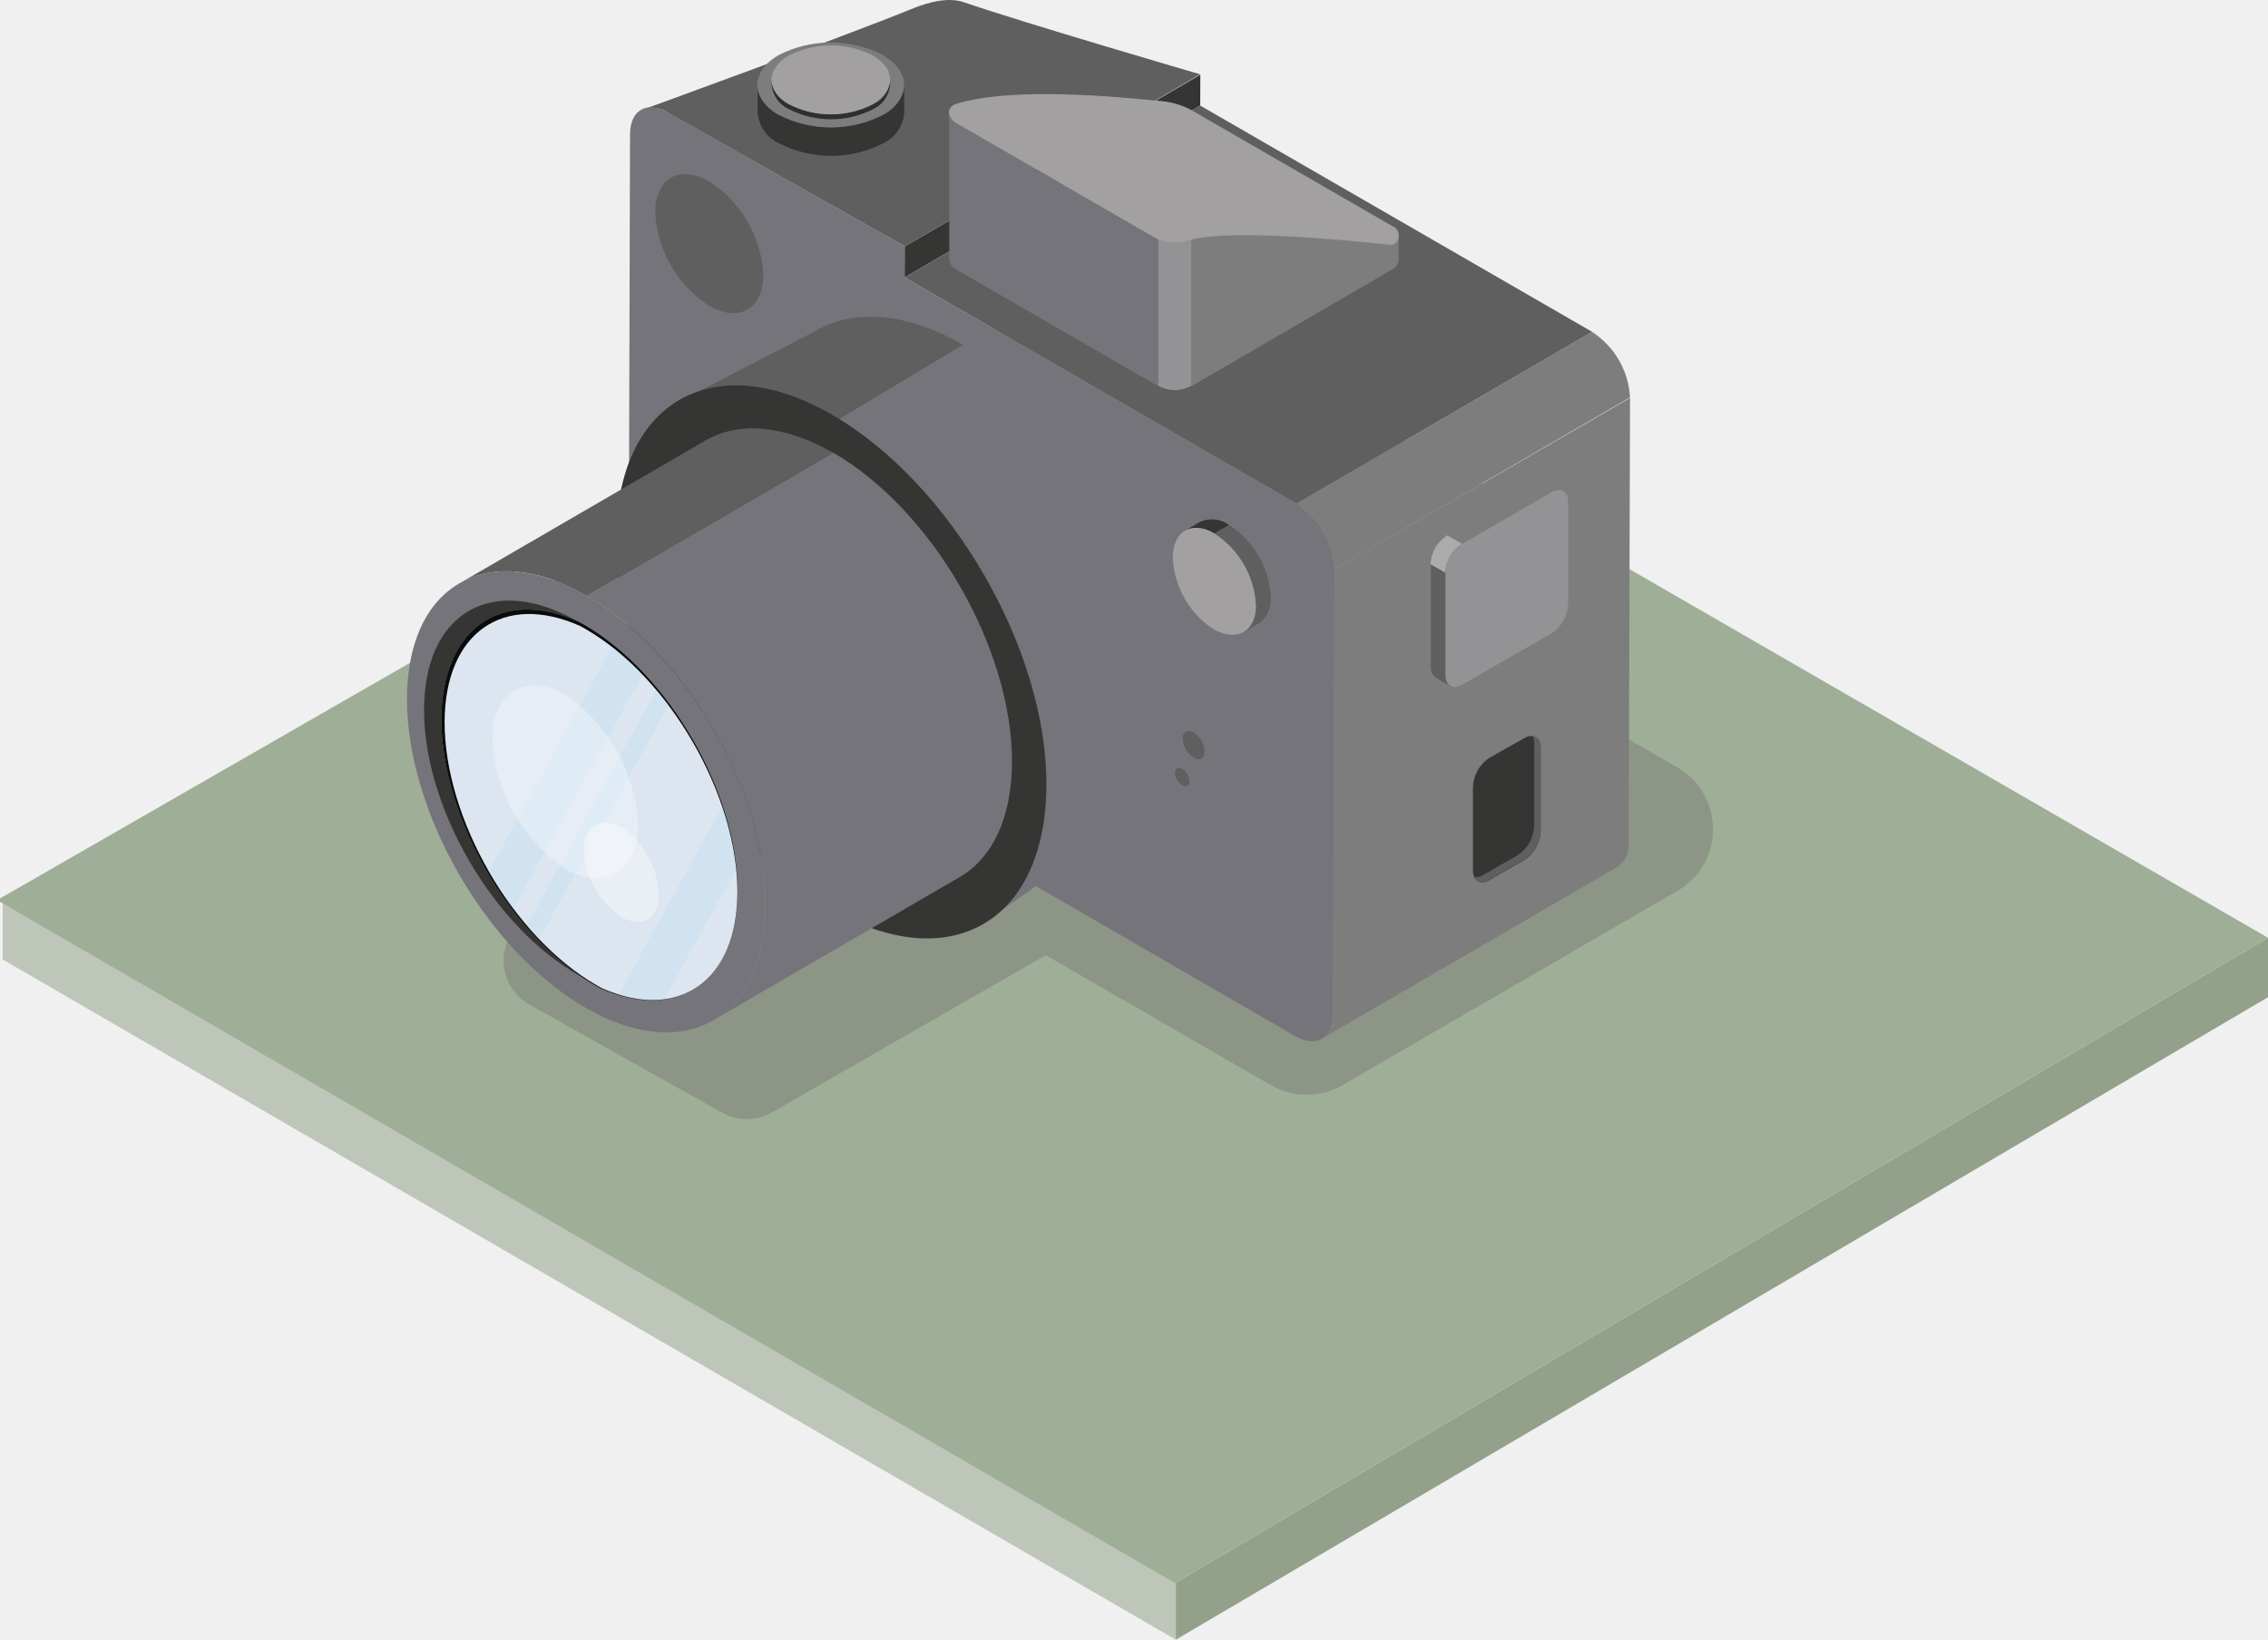
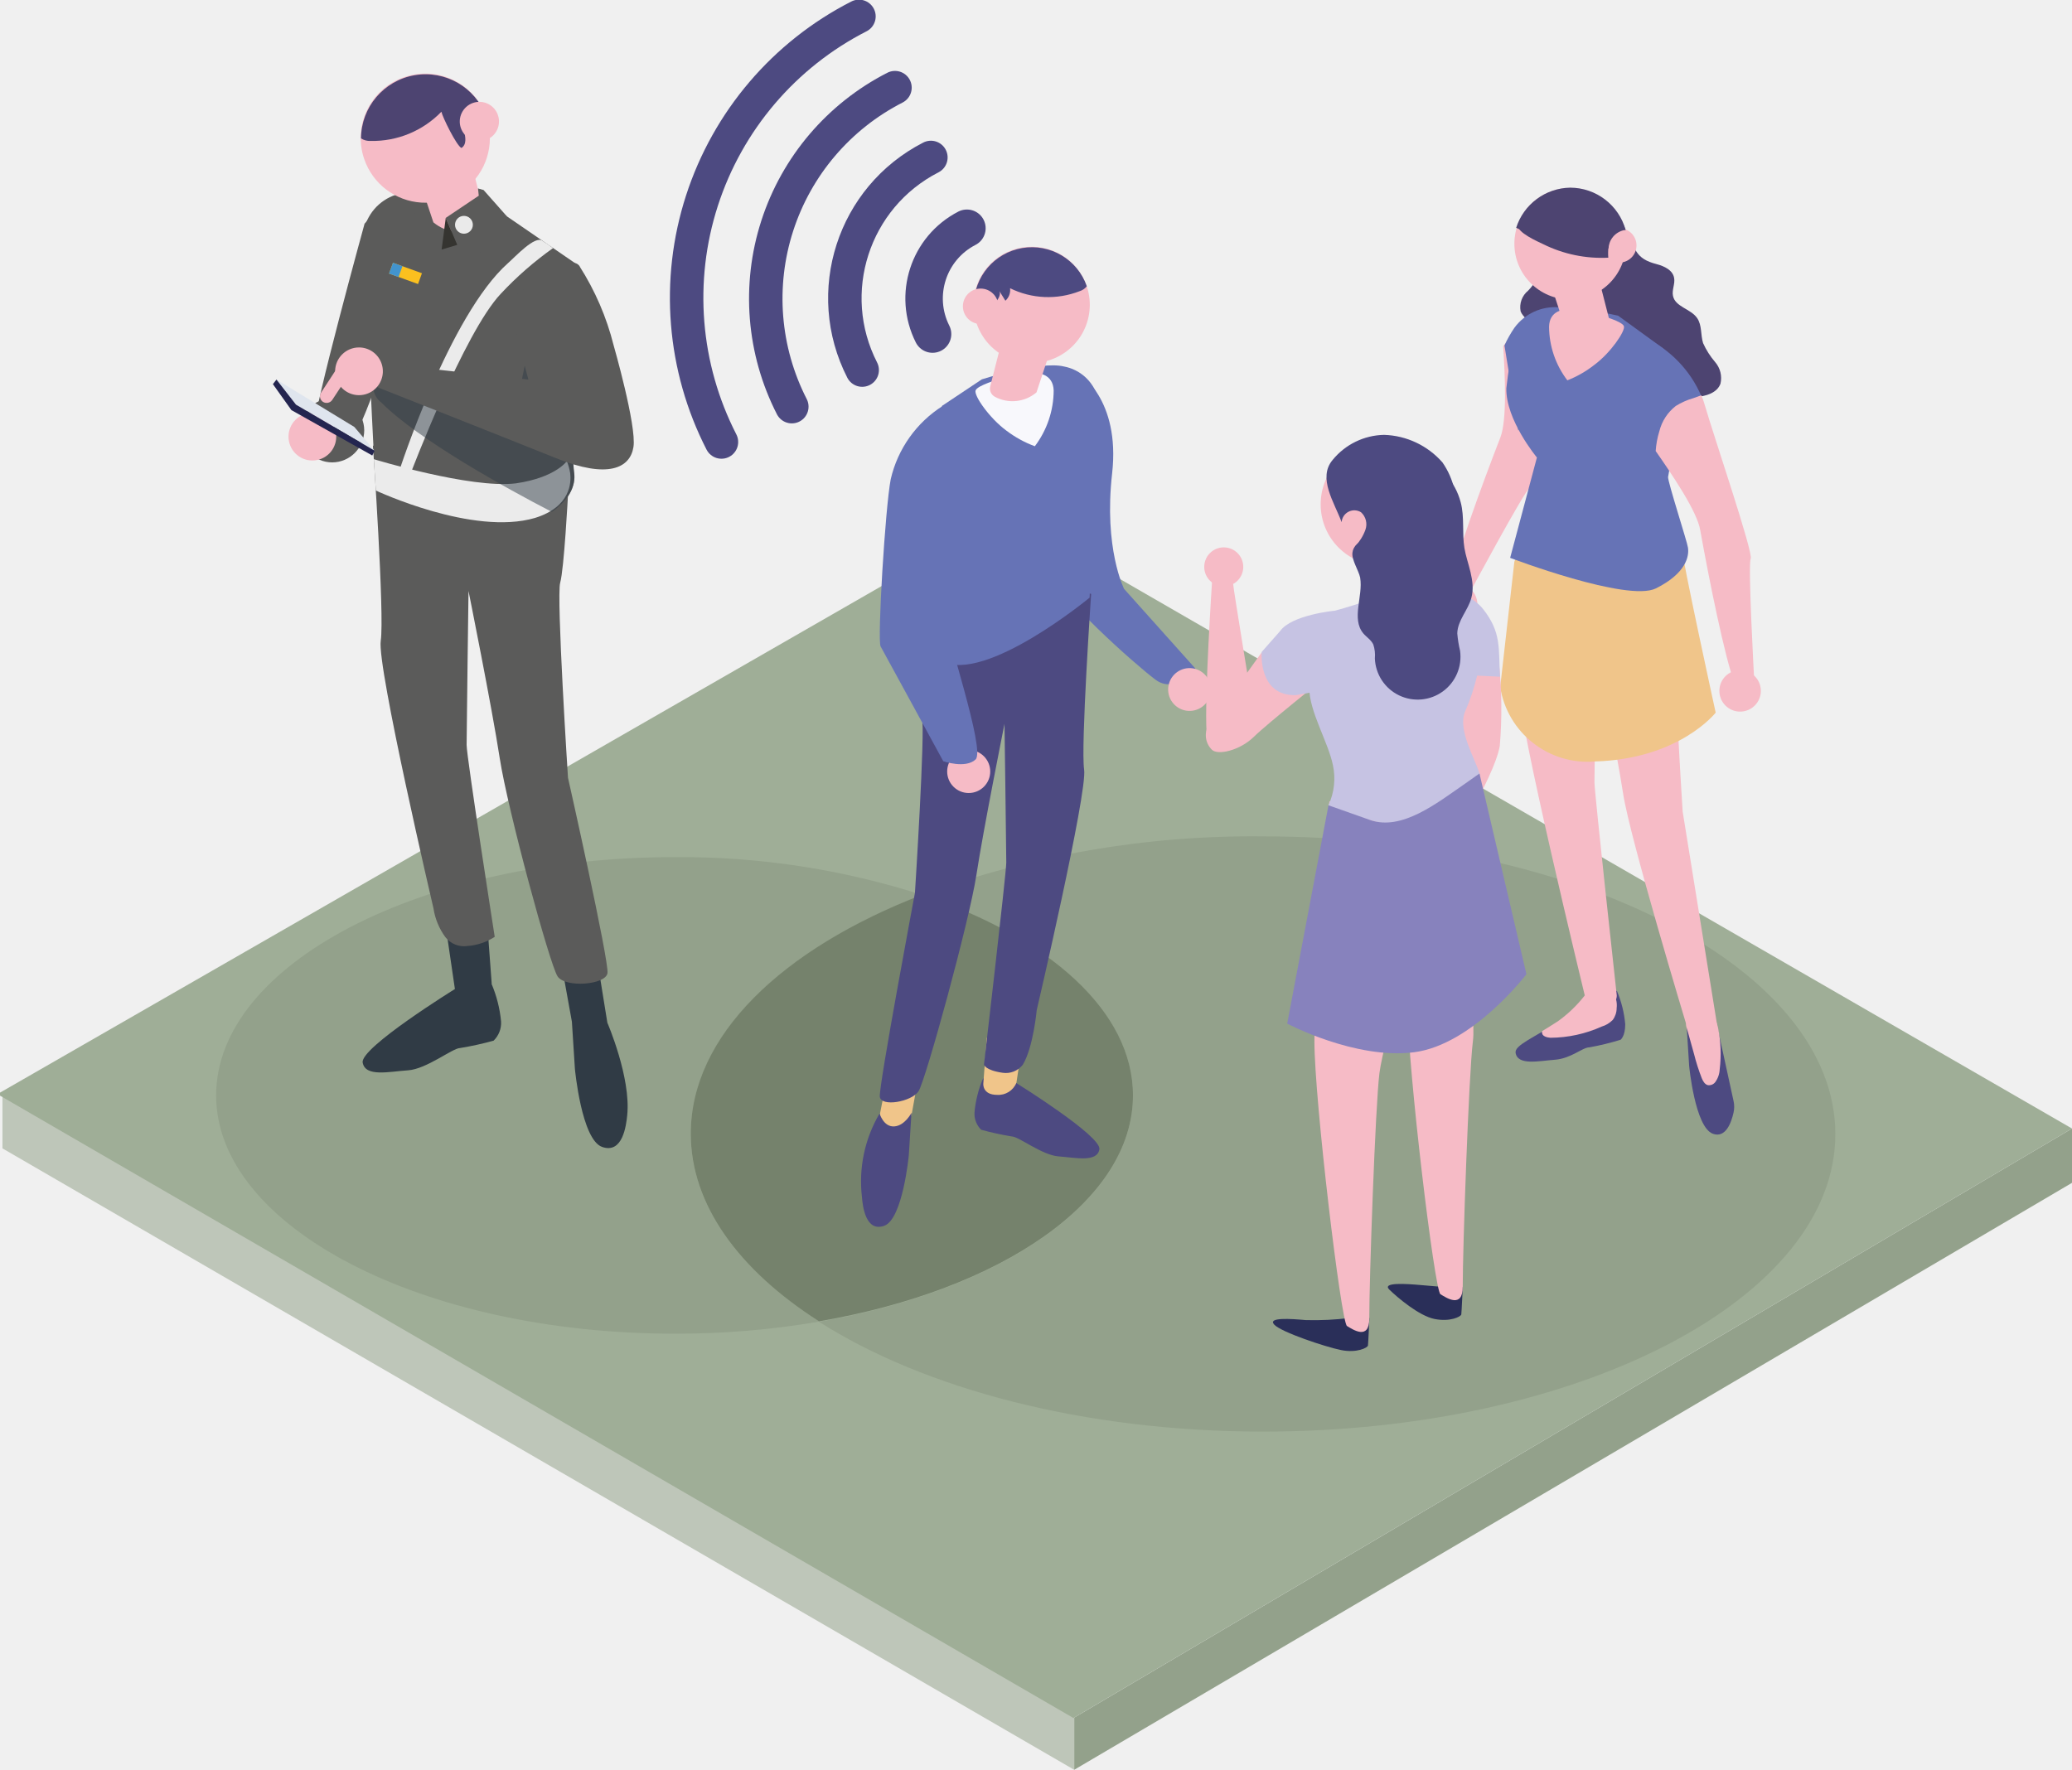
- <svg xmlns="http://www.w3.org/2000/svg" viewBox="0 0 185.79 134.34">
+ <svg xmlns="http://www.w3.org/2000/svg" viewBox="0 0 185.79 158.72">
  <defs>
-     <style>.cls-1{fill:#93a18b;}.cls-2{fill:#bec6b9;}.cls-3{fill:#9fae97;}.cls-4,.cls-6{fill:#605f5f;}.cls-19,.cls-4{opacity:0.3;}.cls-5{fill:#353634;}.cls-7{fill:#7d7d7d;}.cls-8{fill:#75747a;}.cls-9{isolation:isolate;}.cls-10{fill:#a2a0a0;}.cls-11{fill:#2e2f2f;}.cls-12{fill:#939294;}.cls-13{fill:#acaaab;}.cls-14{fill:#dcdcdc;}.cls-15{fill:#0a0b0b;}.cls-16{fill:#dce5f0;}.cls-17{opacity:0.2;}.cls-18{fill:#a7dcf6;}.cls-20{fill:#fff;}.cls-21{opacity:0.4;}</style>
+     <style>.a{fill:#93a18b;}.b{fill:#bec6b9;}.c{fill:#9fae97;}.d{fill:#75826c;}.e,.f,.y,.z{fill:none;}.e,.f{stroke:#4d4a81;stroke-linecap:round;stroke-linejoin:round;}.e{stroke-width:3.36px;}.f{stroke-width:3px;}.g{fill:#6673b6;}.h{fill:#f6bbc6;}.i{fill:#4d4a81;}.j{fill:#f0c58a;}.k{fill:#f8f8fc;}.l{fill:#4d4471;}.m{fill:#ef7967;}.n{fill:#2a2f59;}.o{fill:#c6c3e3;}.p{fill:#8782bd;}.q{fill:#5b5b5a;}.r,.v{fill:#303b45;}.s{fill:#dfe5ee;}.t{fill:#242550;}.u{fill:#ebebeb;}.v{opacity:0.5;}.w{fill:#353430;}.x{fill:#eaeaea;}.y{stroke:#fbc01f;}.y,.z{stroke-miterlimit:10;stroke-width:1.03px;}.z{stroke:#4294ce;}</style>
  </defs>
-   <g id="Livello_1" data-name="Livello 1">
-     <polygon class="cls-1" points="185.79 76.83 185.79 81.7 96.32 134.34 96.32 129.66 185.79 76.83" />
-     <polygon class="cls-2" points="96.32 129.59 96.32 134.34 0.22 78.61 0.22 73.86 96.32 129.59" />
-     <polygon class="cls-3" points="96.1 129.61 0 73.88 0 73.61 90.31 21.7 185.79 76.83 96.25 129.7 96.1 129.61" />
-   </g>
-   <g id="Livello_2" data-name="Livello 2">
-     <path class="cls-4" d="M143.58,94.76,98.75,68.88a5.82,5.82,0,0,0-5.86,0L65.47,84.79a5.85,5.85,0,0,0,0,10.11l2.6,1.5L49.51,107.06a4.11,4.11,0,0,0,.05,7.14l15.78,8.86a4.12,4.12,0,0,0,4.08,0l22.46-12.89,18.44,10.65a5.85,5.85,0,0,0,5.85,0l27.43-15.91A5.84,5.84,0,0,0,143.58,94.76Z" transform="translate(-6.21 -31.91)" />
-     <polygon class="cls-5" points="74.11 20.19 98.33 6.12 98.32 8.65 74.1 22.73 74.11 20.19" />
-     <path class="cls-6" d="M85.16,32.09c-1.57-.55-3.68.31-4.34.58-5.46,2.23-22.09,8.27-22.09,8.27a2.23,2.23,0,0,1,2.22.22L80.32,52.1,104.53,38S90,33.76,85.16,32.09Z" transform="translate(-6.21 -31.91)" />
-     <path class="cls-7" d="M115.52,78.55,115.41,115a2.16,2.16,0,0,1-.9,2l24.21-14.07a2.19,2.19,0,0,0,.91-2l.11-36.42Z" transform="translate(-6.21 -31.91)" />
-     <polygon class="cls-6" points="74.1 22.73 98.32 8.65 130.43 27.19 106.21 41.27 74.1 22.73" />
-     <path class="cls-7" d="M112.42,73.17,136.63,59.1a6.86,6.86,0,0,1,3.11,5.37L115.52,78.55A6.89,6.89,0,0,0,112.42,73.17Z" transform="translate(-6.21 -31.91)" />
-     <path class="cls-8" d="M80.32,52.1v2.54l32.11,18.53a6.89,6.89,0,0,1,3.1,5.38L115.41,115c0,2-1.4,2.78-3.12,1.79L60.82,87a6.85,6.85,0,0,1-3.11-5.38l.11-38.71c0-2,1.4-2.77,3.13-1.78Z" transform="translate(-6.21 -31.91)" />
-     <g class="cls-9">
-       <path class="cls-5" d="M80.28,38.89v2.33a3,3,0,0,1-1.74,2.44,9.34,9.34,0,0,1-8.49,0,3,3,0,0,1-1.77-2.47V38.85a3,3,0,0,0,1.77,2.48,9.37,9.37,0,0,0,8.49,0A3,3,0,0,0,80.28,38.89Z" transform="translate(-6.21 -31.91)" />
-       <path class="cls-7" d="M78.51,36.41c2.35,1.36,2.36,3.56,0,4.92a9.37,9.37,0,0,1-8.49,0c-2.35-1.36-2.37-3.56,0-4.92A9.34,9.34,0,0,1,78.51,36.41Z" transform="translate(-6.21 -31.91)" />
-     </g>
-     <path class="cls-6" d="M61,65.24,73.07,59c3.08-1.79,7.35-1.54,12.07,1.18L72.81,67.55C68.1,64.83,64,63.45,61,65.24Z" transform="translate(-6.21 -31.91)" />
-     <path class="cls-8" d="M97.09,100.29l-10.78,7.56c3-1.77,5.23-6.13,5.24-11.48,0-10.76-7.2-24.72-16.57-30.13l10.16-6.11c9.36,5.41,16.93,18.52,16.9,29.28C102,94.76,100.14,98.52,97.09,100.29Z" transform="translate(-6.21 -31.91)" />
-     <g class="cls-9">
-       <path class="cls-5" d="M74.36,65.88C84.09,71.49,92,85.12,91.93,96.3S84,112,74.25,106.38,56.65,87.13,56.69,76,64.63,60.26,74.36,65.88Z" transform="translate(-6.21 -31.91)" />
-     </g>
-     <path class="cls-5" d="M103.27,75.39l1.21-.71a2.39,2.39,0,0,1,2.42.24l-1.21.7A2.41,2.41,0,0,0,103.27,75.39Z" transform="translate(-6.21 -31.91)" />
-     <path class="cls-6" d="M109.31,83l-1.21.7a2.39,2.39,0,0,0,1-2.19,7.46,7.46,0,0,0-3.4-5.88l1.21-.7a7.46,7.46,0,0,1,3.4,5.88A2.4,2.4,0,0,1,109.31,83Z" transform="translate(-6.21 -31.91)" />
-     <path class="cls-10" d="M105.69,75.62a7.46,7.46,0,0,1,3.4,5.88c0,2.17-1.54,3-3.42,2a7.46,7.46,0,0,1-3.39-5.88C102.28,75.41,103.81,74.54,105.69,75.62Z" transform="translate(-6.21 -31.91)" />
-     <path class="cls-6" d="M64.32,46.78a9.72,9.72,0,0,1,4.42,7.64c0,2.82-2,3.95-4.45,2.54a9.74,9.74,0,0,1-4.41-7.65C59.89,46.5,61.88,45.37,64.32,46.78Z" transform="translate(-6.21 -31.91)" />
-     <g class="cls-9">
-       <path class="cls-11" d="M79.13,38.46v.4a2.43,2.43,0,0,1-1.41,2,7.56,7.56,0,0,1-6.87,0,2.44,2.44,0,0,1-1.43-2v-.4a2.44,2.44,0,0,0,1.44,2,7.54,7.54,0,0,0,6.86,0A2.41,2.41,0,0,0,79.13,38.46Z" transform="translate(-6.21 -31.91)" />
-       <path class="cls-10" d="M77.7,36.45c1.9,1.1,1.91,2.88,0,4a7.54,7.54,0,0,1-6.86,0c-1.91-1.1-1.91-2.88,0-4A7.6,7.6,0,0,1,77.7,36.45Z" transform="translate(-6.21 -31.91)" />
-     </g>
-     <path class="cls-7" d="M120.25,52l-16.44-3.45,0,15L120.23,54a1,1,0,0,0,.56-.78l0-2A1,1,0,0,1,120.25,52Z" transform="translate(-6.21 -31.91)" />
-     <path class="cls-8" d="M84.54,42a1,1,0,0,1-.57-.8l0,12a1,1,0,0,0,.57.79l16.55,9.56,0-12Z" transform="translate(-6.21 -31.91)" />
-     <path class="cls-12" d="M103.81,50.15l0,13.36a2.75,2.75,0,0,1-2.72,0l0-13.35A2.72,2.72,0,0,0,103.81,50.15Z" transform="translate(-6.21 -31.91)" />
-     <path class="cls-10" d="M120.24,50.42a.83.83,0,0,1,0,1.57s-12.46-1.47-16.44-.45a4,4,0,0,1-2.72,0L84.54,42c-.75-.44-.84-1.32,0-1.58,4-1.23,10.87-.82,16.56-.25a6.66,6.66,0,0,1,2.6.7Z" transform="translate(-6.21 -31.91)" />
-     <g class="cls-9">
-       <path class="cls-6" d="M124.63,87.25l0-8.42-1.21-.7,0,8.42a1,1,0,0,0,.4.88l1.21.7A.94.94,0,0,1,124.63,87.25Z" transform="translate(-6.21 -31.91)" />
-       <path class="cls-7" d="M133.06,71.44a1,1,0,0,0-1,.1l-7.33,4.23,1.21.7,7.33-4.23a.94.94,0,0,1,1-.09Z" transform="translate(-6.21 -31.91)" />
-       <path class="cls-13" d="M124.6,78.83l-1.21-.7a3,3,0,0,1,1.37-2.36l1.21.7A3,3,0,0,0,124.6,78.83Z" transform="translate(-6.21 -31.91)" />
-       <path class="cls-12" d="M133.3,72.24c.75-.43,1.36-.09,1.37.78l0,8.42a3,3,0,0,1-1.36,2.36L126,88c-.76.43-1.37.08-1.37-.79l0-8.42A3,3,0,0,1,126,76.47Z" transform="translate(-6.21 -31.91)" />
-     </g>
-     <path class="cls-6" d="M43.84,79.71,64,68c2.67-1.55,6.37-1.33,10.45,1L54.29,80.73C50.21,78.37,46.51,78.16,43.84,79.71Z" transform="translate(-6.21 -31.91)" />
-     <path class="cls-8" d="M84.82,103.77,64.64,115.5c2.64-1.53,4.27-4.79,4.28-9.42,0-9.32-6.52-20.67-14.63-25.35L74.47,69c8.11,4.69,14.66,16,14.64,25.35C89.09,99,87.46,102.24,84.82,103.77Z" transform="translate(-6.21 -31.91)" />
-     <ellipse class="cls-8" cx="54.24" cy="97.6" rx="11.99" ry="20.7" transform="translate(-47.91 8.56) rotate(-30.16)" />
-     <ellipse class="cls-5" cx="54.01" cy="97.6" rx="10.32" ry="17.81" transform="matrix(0.86, -0.5, 0.5, 0.86, -47.94, 8.44)" />
-     <path class="cls-14" d="M54,84.48C60.35,88.12,65.45,97,65.43,104.2S60.28,114.37,54,110.73,42.56,98.26,42.58,91,47.74,80.84,54,84.48Z" transform="translate(-6.21 -31.91)" />
-     <path class="cls-12" d="M66.64,104.9c0-8-5.61-17.78-12.59-21.81l-.46-.25c-6.29-2.81-11.19.51-11.22,8,0,8,5.62,17.79,12.6,21.81l.45.25C61.72,115.67,66.62,112.35,66.64,104.9Z" transform="translate(-6.21 -31.91)" />
-     <path class="cls-15" d="M66.64,104.9c0-8-5.61-17.78-12.59-21.81l-.46-.25c-6.29-2.81-11.19.51-11.22,8,0,8,5.62,17.79,12.6,21.81l.45.25C61.72,115.67,66.62,112.35,66.64,104.9Z" transform="translate(-6.21 -31.91)" />
-     <path class="cls-16" d="M66.62,105c0-7.92-5.55-17.58-12.45-21.56l-.45-.25c-6.22-2.77-11.07.51-11.09,7.88,0,7.92,5.55,17.58,12.45,21.56l.45.25C61.75,115.62,66.6,112.34,66.62,105Z" transform="translate(-6.21 -31.91)" />
-     <g class="cls-17">
-       <path class="cls-18" d="M56.35,84.91l-10.11,18.4a30.5,30.5,0,0,0,2,3.08L58.85,87.18A24.07,24.07,0,0,0,56.35,84.91Z" transform="translate(-6.21 -31.91)" />
-     </g>
-     <g class="cls-17">
-       <path class="cls-18" d="M60,88.43,49.36,107.72c.34.4.68.78,1,1.15L61,89.66C60.63,89.24,60.3,88.83,60,88.43Z" transform="translate(-6.21 -31.91)" />
-     </g>
-     <g class="cls-17">
-       <path class="cls-18" d="M65.36,98l-8.47,15.41a8.71,8.71,0,0,0,3.74.39l5.87-10.68A23.36,23.36,0,0,0,65.36,98Z" transform="translate(-6.21 -31.91)" />
-     </g>
-     <g class="cls-19">
-       <path class="cls-20" d="M58.48,99.42a13.71,13.71,0,0,0-6.2-10.74l-.23-.12c-3.1-1.38-5.51.25-5.52,3.92a13.65,13.65,0,0,0,6.2,10.74l.22.12C56.05,104.72,58.47,103.09,58.48,99.42Z" transform="translate(-6.21 -31.91)" />
-     </g>
-     <g class="cls-21">
-       <path class="cls-20" d="M60.18,105.17A7.07,7.07,0,0,0,57,99.62l-.12-.06c-1.6-.71-2.85.13-2.85,2a7.05,7.05,0,0,0,3.2,5.54l.12.07C58.93,107.91,60.17,107.07,60.18,105.17Z" transform="translate(-6.21 -31.91)" />
-     </g>
-     <path class="cls-5" d="M131.05,92.4c.76-.44,1.37-.08,1.37.78l0,6.85a3,3,0,0,1-1.36,2.35L128.24,104c-.75.44-1.37.09-1.37-.78l0-6.84A3,3,0,0,1,128.21,94Z" transform="translate(-6.21 -31.91)" />
-     <path class="cls-6" d="M132.42,93.18c0-.57-.27-.91-.67-1a1.17,1.17,0,0,1,.14.59l0,6.85a3,3,0,0,1-1.36,2.36l-2.84,1.63a1.18,1.18,0,0,1-.7.18c.22.41.69.51,1.23.19l2.84-1.64a3,3,0,0,0,1.36-2.35Z" transform="translate(-6.21 -31.91)" />
-     <path class="cls-6" d="M104,91.93a1.93,1.93,0,0,1,.89,1.55c0,.57-.4.8-.9.51a2,2,0,0,1-.89-1.55C103.06,91.87,103.46,91.64,104,91.93Z" transform="translate(-6.21 -31.91)" />
-     <path class="cls-6" d="M103.06,94.91a1.35,1.35,0,0,1,.6,1c0,.38-.27.53-.6.34a1.32,1.32,0,0,1-.6-1C102.46,94.88,102.73,94.72,103.06,94.91Z" transform="translate(-6.21 -31.91)" />
-   </g>
+   <polygon class="a" points="185.79 101.21 185.79 106.08 96.32 158.72 96.32 154.04 185.79 101.21" />
+   <polygon class="b" points="96.32 153.97 96.32 158.72 0.22 102.99 0.22 98.24 96.32 153.97" />
+   <polygon class="c" points="96.1 153.99 0 98.26 0 97.99 90.31 46.09 185.79 101.21 96.25 154.08 96.1 153.99" />
+   <path class="a" d="M68.15,109.22c0-8.78,8.16-16.57,20.75-21.43A70.84,70.84,0,0,0,66.7,84.4C44,84.4,25.59,94,25.59,105.77S44,127.14,66.7,127.14a75.56,75.56,0,0,0,13-1.09C72.46,121.46,68.15,115.6,68.15,109.22Z" transform="translate(-6.21 -7.53)" />
+   <path class="a" d="M119.47,82.54A86,86,0,0,0,88.9,87.79c11.36,3.8,18.9,10.43,18.9,18,0,9.45-11.8,17.46-28.15,20.28,9.41,6,23.75,9.85,39.82,9.85,28.34,0,51.31-11.94,51.31-26.68S147.81,82.54,119.47,82.54Z" transform="translate(-6.21 -7.53)" />
+   <path class="d" d="M107.8,105.77c0-7.55-7.54-14.18-18.9-18-12.59,4.86-20.75,12.65-20.75,21.43,0,6.38,4.31,12.24,11.5,16.83C96,123.23,107.8,115.22,107.8,105.77Z" transform="translate(-6.21 -7.53)" />
+   <path class="e" d="M89.83,37.49A7.09,7.09,0,0,1,92.91,28" transform="translate(-6.21 -7.53)" />
+   <path class="f" d="M83.52,40.72a14.18,14.18,0,0,1,6.16-19.07" transform="translate(-6.21 -7.53)" />
+   <path class="f" d="M77.21,44a21.25,21.25,0,0,1,9.25-28.61" transform="translate(-6.21 -7.53)" />
+   <path class="f" d="M70.9,47.17A28.34,28.34,0,0,1,83.23,9" transform="translate(-6.21 -7.53)" />
+   <path class="g" d="M102.93,41s3.76,2.29,3,9S107,60.34,107,60.34l6.39,7.14s-1.78,2.35-3.58,1-8.91-7.63-9.35-9.73-1-5.41-1-5.41Z" transform="translate(-6.21 -7.53)" />
+   <path class="h" d="M114.73,69.86a1.92,1.92,0,1,1-1.37-2.35A1.93,1.93,0,0,1,114.73,69.86Z" transform="translate(-6.21 -7.53)" />
+   <path class="i" d="M94.36,104.25a9.92,9.92,0,0,0-.77,3.06,2,2,0,0,0,.6,1.54,26.06,26.06,0,0,0,2.74.6c.63,0,2.7,1.68,4.21,1.79s3.44.56,3.65-.63-7.44-5.94-7.44-5.94Z" transform="translate(-6.21 -7.53)" />
+   <path class="j" d="M94.69,100.61l-.31,4.11s-.09,1,1.23,1a1.74,1.74,0,0,0,1.74-1.09l.93-6.14Z" transform="translate(-6.21 -7.53)" />
+   <path class="j" d="M85.73,104.29,85,108s.24,1.31,1.43,1.13,1.55-1.79,1.55-1.79l.71-3.93Z" transform="translate(-6.21 -7.53)" />
+   <path class="i" d="M85.08,107.39s.35,1.22,1.31,1.16,1.55-1.22,1.55-1.22l-.24,3.81s-.54,5.72-2.2,6.32-1.94-1.75-2-2.56A12,12,0,0,1,85.08,107.39Z" transform="translate(-6.21 -7.53)" />
+   <path class="i" d="M88.25,64.78s.32,6,.63,7.08-.63,15.75-.63,15.75S85,104.93,85.1,105.88s2.84.47,3.47-.48S93.13,90.13,93.76,86s2.52-13.55,2.52-13.55.16,11.5.16,12.44-2,18.11-2,18.11.08.51,1.67.74a1.93,1.93,0,0,0,1.81-.72c.94-1.54,1.25-4.9,1.25-4.9s4.56-19.52,4.25-21.57.63-15.75.63-15.75l-2.52-.94Z" transform="translate(-6.21 -7.53)" />
+   <path class="g" d="M94.25,41.55s5.23-1.68,7.37-1.15a3.89,3.89,0,0,1,3,2.68c.18.72-.71,18.05-.71,18.05s-9.29,7.68-13.23,5.72c-2.83-1.42-3.06-3-3-3.81a9.8,9.8,0,0,0,.08-1.43l2.92-17.68Z" transform="translate(-6.21 -7.53)" />
+   <path class="h" d="M95,76.72a1.93,1.93,0,1,1-1.93-1.93A1.93,1.93,0,0,1,95,76.72Z" transform="translate(-6.21 -7.53)" />
+   <path class="g" d="M99.85,45.7s-7.17-2.72-9.1-1.77a10.6,10.6,0,0,0-4.67,6.57c-.5,2.59-1.21,14.47-.91,15S90.79,75.8,90.79,75.8s2,.69,2.9-.16-2.65-11.17-3-13.79,1.57-9.56,1.57-9.56S100.48,46.91,99.85,45.7Z" transform="translate(-6.21 -7.53)" />
+   <path class="k" d="M95.79,41.54s-1.92.54-2.1,1,1.25,2.5,2.76,3.61A9.86,9.86,0,0,0,99,47.55a8.34,8.34,0,0,0,1.69-5C100.59,39.67,95.79,41.54,95.79,41.54Z" transform="translate(-6.21 -7.53)" />
+   <circle class="h" cx="98.71" cy="34.87" r="5.21" transform="translate(42.24 119.17) rotate(-80.76)" />
+   <path class="h" d="M100.92,37.36l-1.77,5.36h0a3.33,3.33,0,0,1-3.74.39h0a.83.83,0,0,1-.41-.93L96.32,37Z" transform="translate(-6.21 -7.53)" />
+   <path class="i" d="M103,33.65a1.29,1.29,0,0,0,.66-.45l0,0a5.21,5.21,0,0,0-10.13,1.7,5.06,5.06,0,0,0,0,.68,1.64,1.64,0,0,0,.7,0c.52-.13,2-1.37,1.56-2l.57.92a1.28,1.28,0,0,0,.42-1.12A7.74,7.74,0,0,0,103,33.65Z" transform="translate(-6.21 -7.53)" />
+   <path class="h" d="M95.73,35a1.59,1.59,0,1,1-1.59-1.59A1.59,1.59,0,0,1,95.73,35Z" transform="translate(-6.21 -7.53)" />
+   <path class="l" d="M143.24,33.59a1.91,1.91,0,0,0-.68,1.86c.19.51.76.8.95,1.31.35,1-.74,1.83-.79,2.84,0,.77.54,1.43.73,2.18a6.54,6.54,0,0,1,0,2.07,2.2,2.2,0,0,0,.63,1.9,2.34,2.34,0,0,0,2.49-.17,4.55,4.55,0,0,1,2.44-.89c.72.06,1.34.53,2,.6A2.6,2.6,0,0,0,153.29,44a3.38,3.38,0,0,0,.48-2.62,2.43,2.43,0,0,0-1.88-1.77,2.42,2.42,0,0,0,.68-2.84,6,6,0,0,0-2.51-2.13,1.51,1.51,0,0,1-.6-.6,1.63,1.63,0,0,1,0-.9,11.79,11.79,0,0,0,.11-5.12c-.48-2.51-3.4-4.15-5.15-1.61a5.13,5.13,0,0,0-.52,3.25C144.11,31.44,144.62,32.13,143.24,33.59Z" transform="translate(-6.21 -7.53)" />
+   <path class="l" d="M154.76,31.22c.68.18,1.43.53,1.56,1.22.11.53-.21,1.08-.1,1.62.2,1,1.6,1.16,2.17,2,.44.64.3,1.5.53,2.24A7,7,0,0,0,160,40a2.2,2.2,0,0,1,.48,1.94c-.3.83-1.31,1.13-2.2,1.19a4.44,4.44,0,0,0-2.54.54c-.57.43-.85,1.16-1.42,1.59a2.59,2.59,0,0,1-2.61.08,3.35,3.35,0,0,1-1.79-2,2.43,2.43,0,0,1,.65-2.51,2.41,2.41,0,0,1-2.08-2,6,6,0,0,1,1-3.14,1.36,1.36,0,0,0,.19-.83,1.55,1.55,0,0,0-.52-.73,12.05,12.05,0,0,1-2.82-4.28c-.91-2.38.68-5.33,3.52-4.1a5.09,5.09,0,0,1,2.16,2.48C152.88,29.87,152.81,30.72,154.76,31.22Z" transform="translate(-6.21 -7.53)" />
+   <path class="h" d="M138.68,61.65a1.86,1.86,0,1,1-1.93-1.78A1.86,1.86,0,0,1,138.68,61.65Z" transform="translate(-6.21 -7.53)" />
+   <path class="h" d="M138,60.68s4.9-9.12,5.37-9.4S146.27,40,147,37.5a6.45,6.45,0,0,0,.2-1l-.78-.16a6.33,6.33,0,0,0-1.67-.22,4.21,4.21,0,0,0-2.46,1.11A8.17,8.17,0,0,0,141,38.57c.15,2.56.36,6.61-.26,8.2-1.65,4.25-4.06,10.86-4.54,13.4C136,61.37,138,60.68,138,60.68Z" transform="translate(-6.21 -7.53)" />
+   <path class="i" d="M151.19,96.39a9.84,9.84,0,0,1,.75,3c0,1.09-.42,1.39-.42,1.39a23.54,23.54,0,0,1-2.8.68c-.61,0-1.63,1-3.08,1.11s-3.33.54-3.53-.61c-.12-.7,1.67-1.36,3.79-2.79a11.56,11.56,0,0,0,2.41-2.32Z" transform="translate(-6.21 -7.53)" />
+   <path class="i" d="M160.16,99.43s-.12,1-1,1a2.92,2.92,0,0,1-1.72-1l.23,3.68s.52,5.52,2.13,6.1c1.15.41,1.65-1,1.85-1.89a2.37,2.37,0,0,0,0-1.06Z" transform="translate(-6.21 -7.53)" />
+   <path class="h" d="M157.09,80.32s-.91-14.14-.6-15.2.6-6.85.6-6.85l-12.77-4.71-1.6,1.58s.08,12.56-.22,14.54,5.81,27.12,5.81,27.12a1.68,1.68,0,0,0,1.68,1c1.27-.06,1.19-1,1.19-1s-2-18.2-2-19.11.15-12,.15-12,1.82,9.12,2.43,13.07,5.63,20.57,5.63,20.57.34,1.55,1.49,1.73,1.38-1.1,1.38-1.1Z" transform="translate(-6.21 -7.53)" />
+   <path class="j" d="M140.73,69.14a7.93,7.93,0,0,0,8.51,6.68c7.59-.23,10.81-4.38,10.81-4.38S157,57.49,157,56.57s-.81.15-.81.15l-12.58-2.3L142,57.89Z" transform="translate(-6.21 -7.53)" />
+   <path class="h" d="M150.78,96.45l-2.47.35a11.56,11.56,0,0,1-2.41,2.32c-.5.33-1,.63-1.42.89a.29.29,0,0,0,0,.13c0,.32.43.44.75.46a11.32,11.32,0,0,0,4.59-1,2.32,2.32,0,0,0,1-.6,1.77,1.77,0,0,0,.35-1.05A2.1,2.1,0,0,0,150.78,96.45Z" transform="translate(-6.21 -7.53)" />
+   <path class="h" d="M158.11,102.06a18.09,18.09,0,0,0,.69,2.16c.11.27.27.56.55.63a.71.71,0,0,0,.66-.27,2.1,2.1,0,0,0,.4-1.15,11.65,11.65,0,0,0-.14-3.68c-.12-.56-.34-1.18-.88-1.36a1.73,1.73,0,0,0-1.38.34,1.29,1.29,0,0,0-.56.47c-.13.26,0,.52.08.78C157.73,100.68,157.92,101.37,158.11,102.06Z" transform="translate(-6.21 -7.53)" />
+   <path class="g" d="M151.3,35.84s-4.28-1-6.35-.52A3.74,3.74,0,0,0,142,37.91a43.49,43.49,0,0,0-.72,4.43c-.07,2.85,2.74,6.22,2.74,6.22l-2.4,9s10.5,4,13.07,2.74c2.74-1.37,3-2.92,2.87-3.68-.05-.45-1.8-5.85-1.78-6.31l1.39-7.78a4.94,4.94,0,0,0-2-3.88Z" transform="translate(-6.21 -7.53)" />
+   <path class="h" d="M160.38,69.49a1.86,1.86,0,1,0,1.86-1.86A1.86,1.86,0,0,0,160.38,69.49Z" transform="translate(-6.21 -7.53)" />
+   <path class="g" d="M159,43.5a4.42,4.42,0,0,1,.15.48A4.42,4.42,0,0,0,159,43.5Z" transform="translate(-6.21 -7.53)" />
+   <path class="g" d="M155,46.2A4.13,4.13,0,0,1,156.47,44a6.1,6.1,0,0,1,1.54-.69c.25-.08.5-.18.75-.27a4.78,4.78,0,0,1,.19.48A10.24,10.24,0,0,0,154.09,38c-1.94-.77-6.62,1.78-6.62,1.78-.51,1.21,5.87,6.38,5.87,6.38s.55.73,1.28,1.78A7.76,7.76,0,0,1,155,46.2Z" transform="translate(-6.21 -7.53)" />
+   <path class="g" d="M163.38,68.6a.8.8,0,0,0,.12-.15A1.54,1.54,0,0,1,163.38,68.6Z" transform="translate(-6.21 -7.53)" />
+   <path class="g" d="M146,35.09a4.51,4.51,0,0,0-4,1.84,10.23,10.23,0,0,0-.89,1.58l1.24,7.63,0,0c1.9-3.61,3.75-7.69,3.75-7.69Z" transform="translate(-6.21 -7.53)" />
+   <path class="h" d="M149.82,35.84s1.85.51,2,.94-1.2,2.41-2.66,3.48a9.52,9.52,0,0,1-2.41,1.38,8,8,0,0,1-1.64-4.81C145.18,34,149.82,35.84,149.82,35.84Z" transform="translate(-6.21 -7.53)" />
+   <path class="h" d="M142,29.39a5,5,0,1,0,5-5A5,5,0,0,0,142,29.39Z" transform="translate(-6.21 -7.53)" />
+   <path class="h" d="M144.86,31.8,146.57,37h0a3.23,3.23,0,0,0,3.61.37h0a.8.8,0,0,0,.4-.9l-1.28-5Z" transform="translate(-6.21 -7.53)" />
+   <path class="h" d="M149.87,29.55A1.54,1.54,0,1,0,151.41,28,1.53,1.53,0,0,0,149.87,29.55Z" transform="translate(-6.21 -7.53)" />
+   <path class="h" d="M163.5,68.45s-.57-10.33-.31-10.82-3.38-11.2-4.08-13.65a8.13,8.13,0,0,0-.35-1c-.25.09-.5.19-.75.27a6.1,6.1,0,0,0-1.54.69A4.13,4.13,0,0,0,155,46.2a7.76,7.76,0,0,0-.33,1.78c1.46,2.1,3.75,5.45,4,7.13.81,4.49,2.19,11.39,3.11,13.8C162.21,70.05,163.5,68.45,163.5,68.45Z" transform="translate(-6.21 -7.53)" />
+   <path class="l" d="M147,24.36a5.18,5.18,0,0,0-4.84,3.6,7.51,7.51,0,0,0,3.35.74c.42,0,4.16-.51,4-1.17a9.23,9.23,0,0,0,.93,2.33,1.76,1.76,0,0,1,1.4-1.69l.14,0A5.17,5.17,0,0,0,147,24.36Z" transform="translate(-6.21 -7.53)" />
+   <path class="l" d="M150.42,30.64a5.36,5.36,0,0,1,.21-1.94,2.54,2.54,0,0,0-.21-1.9,2.9,2.9,0,0,0-2.56-.79,14.41,14.41,0,0,0-3.14.37c-.5.14-2.3.68-2.4,1.34s1.79,1.48,2.27,1.71A11.78,11.78,0,0,0,150.42,30.64Z" transform="translate(-6.21 -7.53)" />
+   <path class="h" d="M140.62,67a39.51,39.51,0,0,1,.07,7.44c-.53,2.93-4.79,9.74-6,11.25s-1.94-.67-1.94-.67,3.64-9.56,3.73-10.31c0-.47-.19-4.5-.37-7.5A4.39,4.39,0,0,0,140.62,67Z" transform="translate(-6.21 -7.53)" />
+   <path class="m" d="M133.63,85.29a1.75,1.75,0,1,0,2.26-1A1.76,1.76,0,0,0,133.63,85.29Z" transform="translate(-6.21 -7.53)" />
+   <path class="n" d="M137.37,122.94s-.1,2.27-.13,2.47-1,.69-2.4.41-3.35-1.95-4.05-2.63,1.5-.53,2.84-.41,1.93.16,1.93.16Z" transform="translate(-6.21 -7.53)" />
+   <path class="h" d="M136.81,90.47s1.84,7.52,1.47,10.45-.92,18.71-.91,22c0,2-1.47,1-2,.68s-2.93-20.3-2.93-25.52A9.08,9.08,0,0,1,136.81,90.47Z" transform="translate(-6.21 -7.53)" />
+   <path class="n" d="M129,125.73s-.1,2.27-.13,2.47-1,.69-2.4.41-5.36-1.6-6-2.28,1.49-.53,2.83-.41a26.36,26.36,0,0,0,3.94-.19Z" transform="translate(-6.21 -7.53)" />
+   <path class="h" d="M139.91,83.57l-6.07,5s-3.57,12.27-3.94,15.2-.92,18.71-.91,22c0,2-1.47,1-2,.68s-2.92-20.3-2.92-25.52,1.34-21.52,1.34-21.52l13.48-2.47Z" transform="translate(-6.21 -7.53)" />
+   <path class="o" d="M134.08,60.38s3.47-.31,5.12,1.78,1.37,3.51,1.51,6.06l-2.05-.1a18.91,18.91,0,0,1-1.07,3.2c-.73,1.65.92,4.3,1.28,5.58s-2.93,4.67-5.67,4.85-7.87-2-7.87-2a3.76,3.76,0,0,0,1-2.86c-.34-4.46-1.94-12.61.42-13.8A45.09,45.09,0,0,1,134.08,60.38Z" transform="translate(-6.21 -7.53)" />
+   <path class="o" d="M126.79,63.08c.88-.44,1.88-1,2.87-1.56.82.32,1.47.61,1.47.61l.56,5.52s-.31,8.78-.91,13.86a34.9,34.9,0,0,1-5.45-1.77,5.7,5.7,0,0,0,.4-3.59c-.44-2.11-2.12-4.8-2.12-6.92C123.62,65.5,125.24,63.86,126.79,63.08Z" transform="translate(-6.21 -7.53)" />
+   <path class="h" d="M133.64,54.16l.82,5.89h0a3.53,3.53,0,0,1-3.35,2.11l-.68,0-1.31-6.19Z" transform="translate(-6.21 -7.53)" />
+   <path class="p" d="M138.87,76.9l4.21,18s-4.81,6.33-10.08,7-11.37-2.57-11.37-2.57l3.7-19.58,3.73,1.32c2.85,1,6-1.52,8.49-3.24Z" transform="translate(-6.21 -7.53)" />
+   <path class="h" d="M115.7,58.61s1.09,1,1.09,1.34,1.83,11.43,1.83,11.43L117.4,74.3s-2.8,2-3-1.1.49-13.5.49-13.5Z" transform="translate(-6.21 -7.53)" />
+   <path class="h" d="M114.19,58.37a1.75,1.75,0,1,0,1.75-1.75A1.75,1.75,0,0,0,114.19,58.37Z" transform="translate(-6.21 -7.53)" />
+   <path class="h" d="M125.15,68.19s-5.45,4.36-6.5,5.41c-1.26,1.24-3.25,1.69-3.77,1.17a1.82,1.82,0,0,1-.18-2.4c.52-.52,4.64-6.33,4.64-6.33Z" transform="translate(-6.21 -7.53)" />
+   <circle class="h" cx="123.91" cy="45.23" r="5.49" />
+   <path class="o" d="M126.7,69.09c5.5.23,6.94-2.27,6.94-2.27a22.4,22.4,0,0,0-1-6.95l-4.06,1.61s-1.75.59-2.69.82c0,0-3.86.36-4.9,1.83L119.34,66s-.34,4,3.11,3.87Z" transform="translate(-6.21 -7.53)" />
+   <path class="i" d="M126.51,54.36a1.14,1.14,0,0,1,1.74-.89,1.46,1.46,0,0,1,.39,1.58,4.26,4.26,0,0,1-.91,1.47,26,26,0,0,0,5.59,2.82c.82-1.19,1.64-2.37,2.45-3.56a5.84,5.84,0,0,0,.92-1.72A6.87,6.87,0,0,0,135.55,49a7.25,7.25,0,0,0-5.24-2.47,6.1,6.1,0,0,0-4.6,2.24C124.33,50.39,125.86,52.59,126.51,54.36Z" transform="translate(-6.21 -7.53)" />
+   <path class="i" d="M138.14,61.16c-.3,1.11-1.23,2-1.26,3.17a10.47,10.47,0,0,0,.25,1.57,3.84,3.84,0,1,1-7.64.68,3.07,3.07,0,0,0-.14-1.25c-.19-.41-.61-.66-.9-1-1.09-1.32,0-3.32-.28-5-.13-.64-.78-1.59-.69-2.24.13-1.09,1.56-1.18,2-2.06.73-1.41-.08-2.56.08-4a2.89,2.89,0,0,1,3.87-2.57,6,6,0,0,1,3.76,4.13c.35,1.33.11,2.74.33,4.09S138.56,59.64,138.14,61.16Z" transform="translate(-6.21 -7.53)" />
+   <path class="q" d="M40.68,25.59l-1.78,2s-4.63,16.81-4.49,18.23,2,1.71,3.13,1.28,4.28-10.82,4.28-10.82Z" transform="translate(-6.21 -7.53)" />
+   <path class="r" d="M50.3,95.76,50,91.71,46,89.4l1,6.83s-8.5,5.26-8.27,6.59,2.38.81,4.06.7,4-2,4.68-2a28.68,28.68,0,0,0,3-.66,2.22,2.22,0,0,0,.67-1.72,11.38,11.38,0,0,0-.86-3.39Z" transform="translate(-6.21 -7.53)" />
+   <path class="r" d="M60.67,99.25h0l-.72-4.46H56.7l.79,4.37.27,4.23s.59,6.35,2.44,7,2.16-1.94,2.25-2.84C62.8,104.17,60.67,99.25,60.67,99.25Z" transform="translate(-6.21 -7.53)" />
+   <path class="q" d="M57.14,51.92s-.35,6.65-.7,7.87.7,17.49.7,17.49,3.71,16.48,3.54,17.53-3.77,1.33-4.47.29-4.49-15-5.19-19.57-2.8-15-2.8-15-.17,12.76-.17,13.81,2.52,17.21,2.52,17.21a5.21,5.21,0,0,1-2.43.82,2.13,2.13,0,0,1-2-.8A5.85,5.85,0,0,1,45.08,89S40,67.31,40.35,65s-.7-17.49-.7-17.49l2.8-1Z" transform="translate(-6.21 -7.53)" />
+   <path class="q" d="M50.48,26.12s-5.81-1.87-8.19-1.27a4.3,4.3,0,0,0-3.37,3c-.2.8.79,20,.79,20S50,56.4,54.4,54.22c3.15-1.58,3.4-3.36,3.3-4.23a10.6,10.6,0,0,1-.09-1.59l.56-17Z" transform="translate(-6.21 -7.53)" />
+   <path class="q" d="M48.78,26.12s2.12.59,2.32,1.08S49.72,30,48,31.21a11.1,11.1,0,0,1-2.76,1.58,9.22,9.22,0,0,1-1.88-5.54C43.44,24,48.78,26.12,48.78,26.12Z" transform="translate(-6.21 -7.53)" />
+   <path class="h" d="M38.87,21.8a5.79,5.79,0,1,0,3.58-7.35A5.78,5.78,0,0,0,38.87,21.8Z" transform="translate(-6.21 -7.53)" />
+   <path class="h" d="M43.07,21.47l2,6h0a3.72,3.72,0,0,0,4.15.43h0a.93.93,0,0,0,.46-1l-1.47-5.78Z" transform="translate(-6.21 -7.53)" />
+   <path class="l" d="M39.45,20.17a1.44,1.44,0,0,1-.87-.23l0,0A5.79,5.79,0,0,1,49.81,18a6.17,6.17,0,0,1,.19.74,2.05,2.05,0,0,1-.74.23c-.59.05-2.22-.52-1.72-1.17-.33.43,1,2.37.05,3-.43-.17-1.72-2.8-1.8-3.25A8.58,8.58,0,0,1,39.45,20.17Z" transform="translate(-6.21 -7.53)" />
+   <path class="q" d="M36,49h0a2.89,2.89,0,0,0,2.87-2.88h0A2.89,2.89,0,0,0,36,43.25h0a2.89,2.89,0,0,0-2.88,2.88h0A2.89,2.89,0,0,0,36,49Z" transform="translate(-6.21 -7.53)" />
+   <path class="h" d="M47.53,19a1.76,1.76,0,1,0,1.09-2.24A1.77,1.77,0,0,0,47.53,19Z" transform="translate(-6.21 -7.53)" />
+   <path class="h" d="M32.08,46.69a2.14,2.14,0,1,0,2.14-2.14A2.14,2.14,0,0,0,32.08,46.69Z" transform="translate(-6.21 -7.53)" />
+   <polygon class="s" points="24.79 34.04 31.77 38.29 33.59 40.42 26.54 36.29 24.79 34.04" />
+   <polygon class="t" points="24.79 34.04 24.47 34.45 26.13 36.78 33.38 40.85 33.59 40.42 26.54 36.29 24.79 34.04" />
+   <path class="u" d="M39.73,48.71l.18,2.81s8.7,4.1,14.27,2.46c3.23-1,3.25-3.21,3.16-4a5.73,5.73,0,0,0-.3-1.1s-1,1.48-4.58,2C48.39,51.37,39.73,48.71,39.73,48.71Z" transform="translate(-6.21 -7.53)" />
+   <path class="u" d="M43,50.07l-1-.28s4.51-14,9.76-18.66c.63-.55,2.44-2.53,3.09-2a11.21,11.21,0,0,1,.95.65,30.72,30.72,0,0,0-4.69,4.1C47.81,37.37,43,50.07,43,50.07Z" transform="translate(-6.21 -7.53)" />
+   <path class="v" d="M40.72,40.58l12,2.41L54.83,32.5l.89-.45,1.64.74.25,15.61A10.6,10.6,0,0,0,57.7,50c.09.72-.08,2.09-2,3.44-4-2.06-12-6.49-15.28-9.79A1.79,1.79,0,0,1,40.72,40.58Z" transform="translate(-6.21 -7.53)" />
+   <path class="q" d="M52.41,37.15s-.84-2.85.55-3.45c0,0,4.4-3.64,5.21-2.3a24,24,0,0,1,3.06,7.09s2.08,7.24,1.78,9.13-2.28,2.88-6.94,1S39.8,42.16,39.8,42.16l.1-2.08,13.69,1.49Z" transform="translate(-6.21 -7.53)" />
+   <path class="h" d="M36.26,40.82a2.14,2.14,0,1,0,2.14-2.13A2.14,2.14,0,0,0,36.26,40.82Z" transform="translate(-6.21 -7.53)" />
+   <path class="h" d="M35,42.74l1.54-2.36a.61.61,0,0,1,.83-.17.6.6,0,0,1,.18.83L36,43.4a.61.61,0,0,1-.83.17A.6.6,0,0,1,35,42.74Z" transform="translate(-6.21 -7.53)" />
+   <polygon class="q" points="39.97 19.54 40.86 21.68 43.75 22.08 45.44 19.39 43.36 17.04 42.86 16.9 42.93 17.55 39.97 19.54" />
+   <polygon class="w" points="39.6 22.38 41 21.96 39.97 19.54 39.6 22.38" />
+   <circle class="x" cx="41.6" cy="20.16" r="0.8" />
+   <line class="y" x1="35.06" y1="24.05" x2="37.66" y2="24.99" />
+   <line class="z" x1="35.06" y1="24.05" x2="35.91" y2="24.36" />
</svg>
